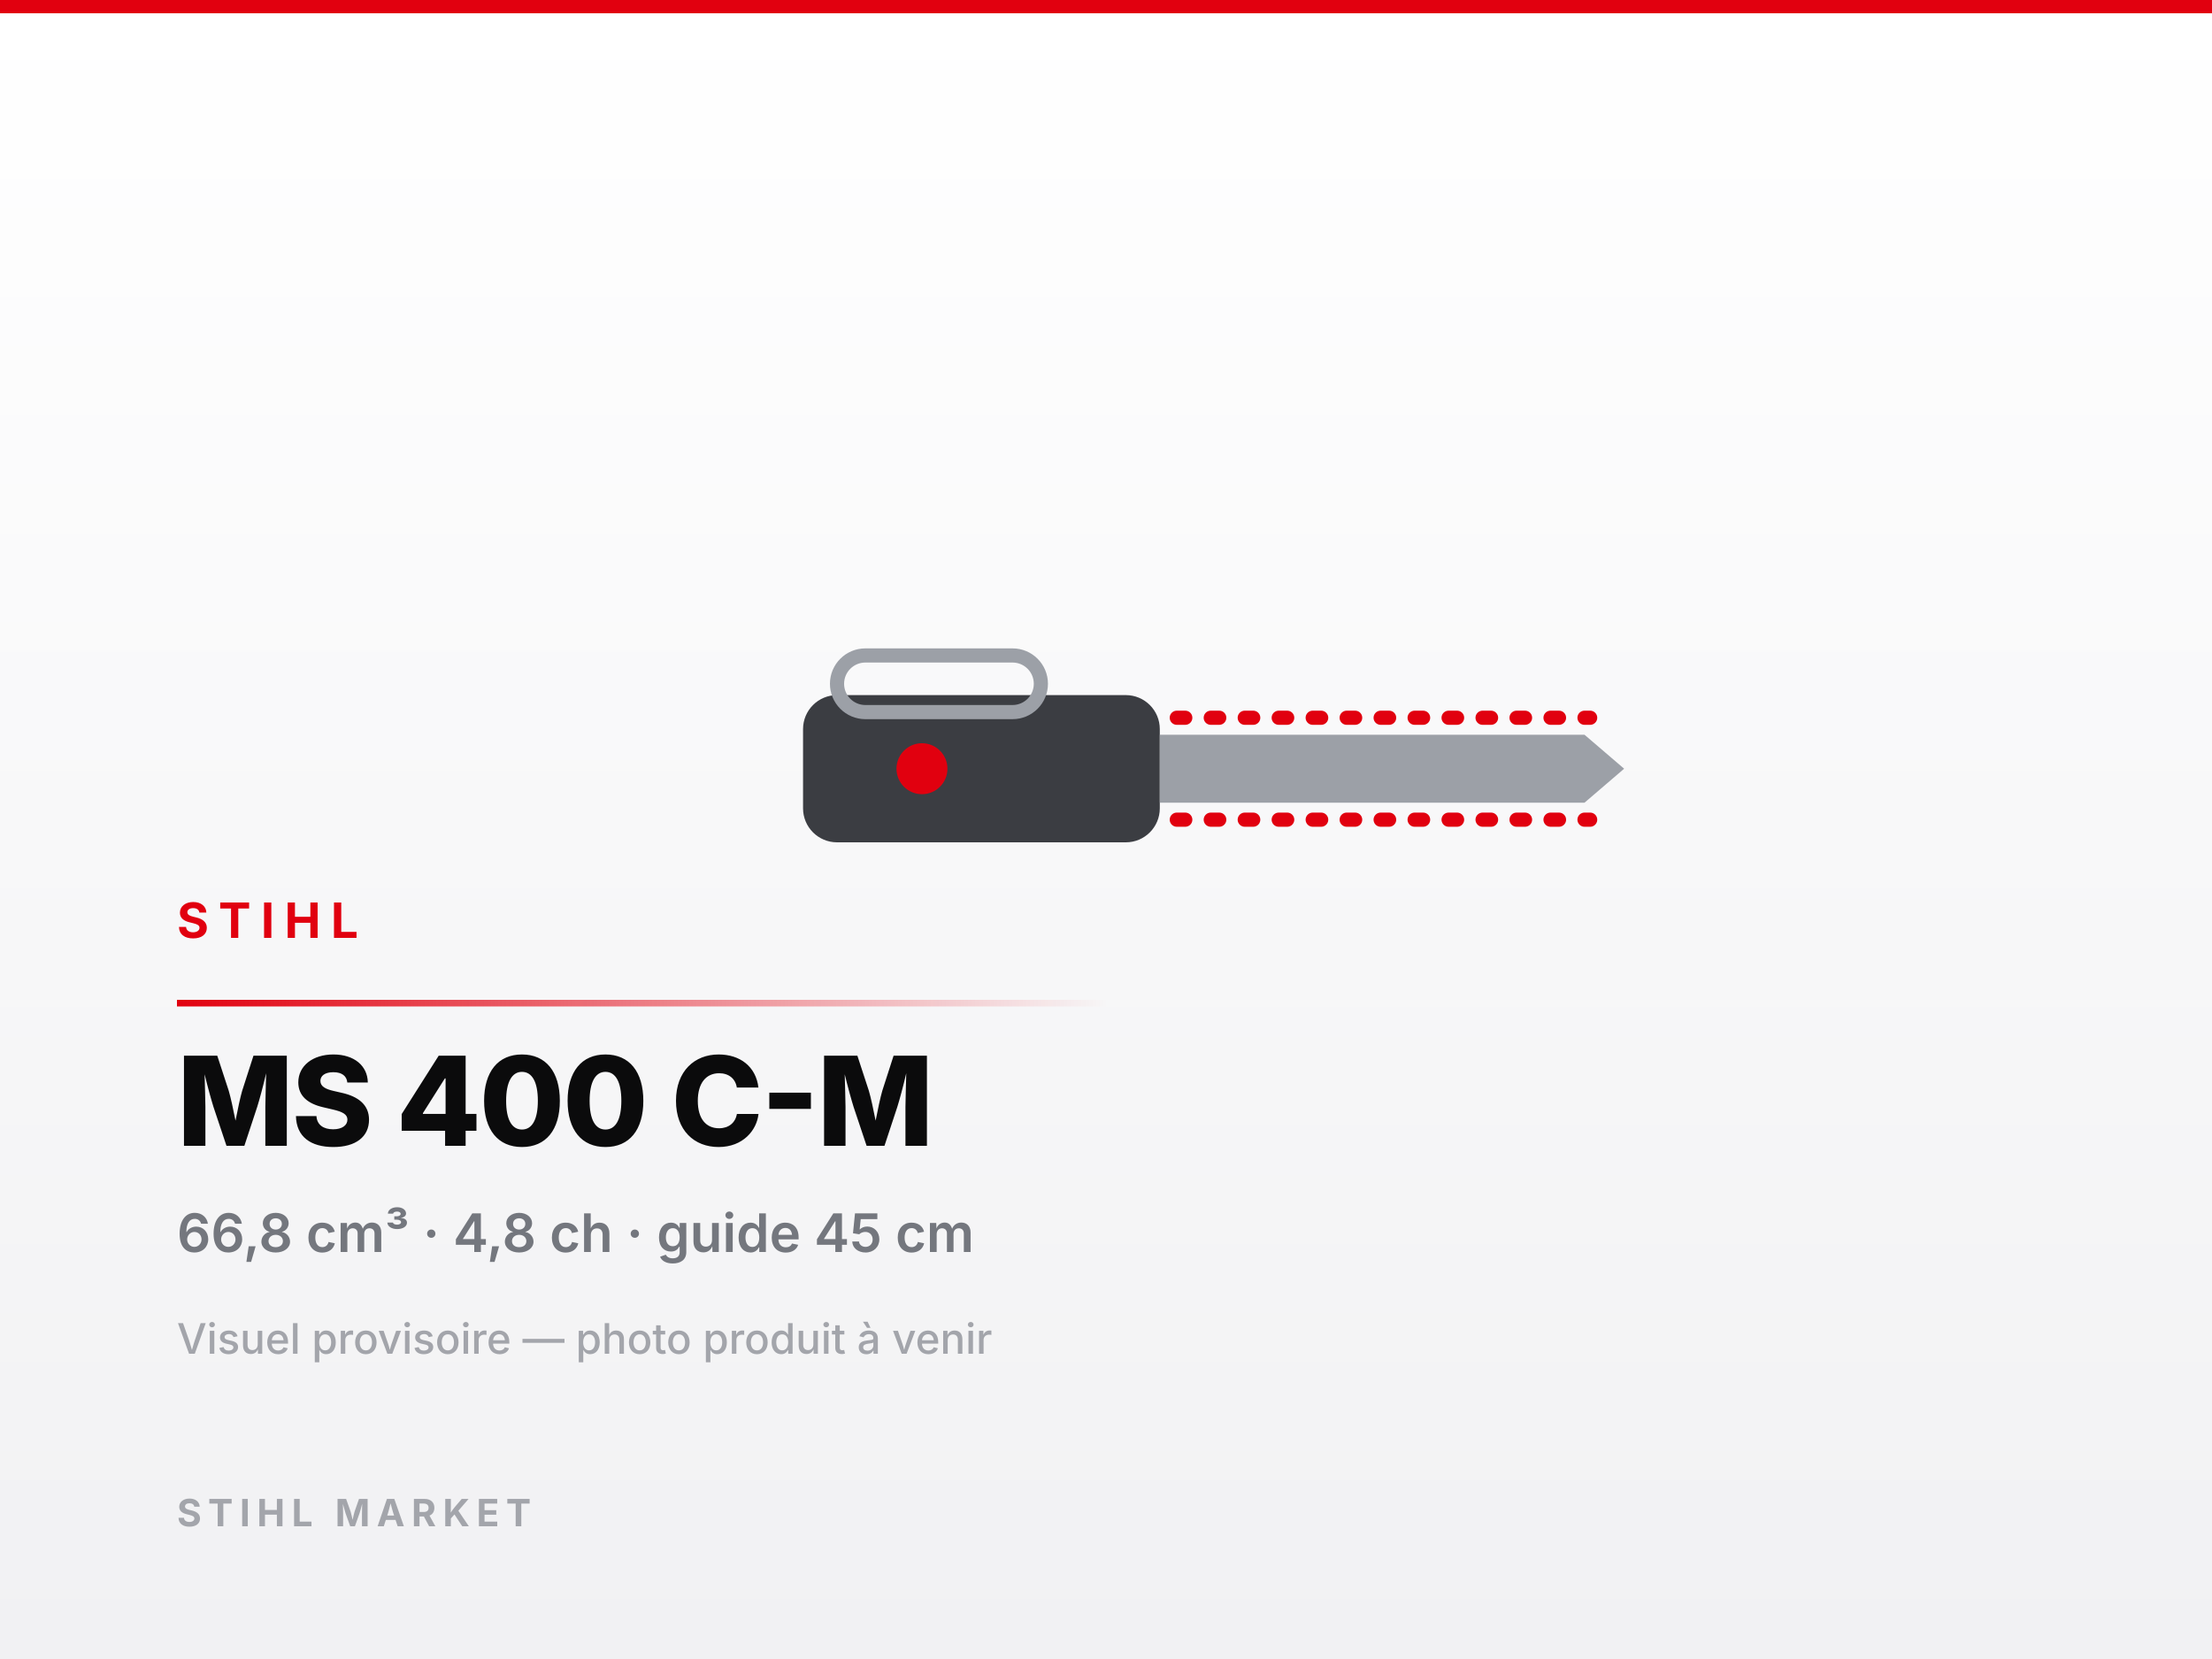
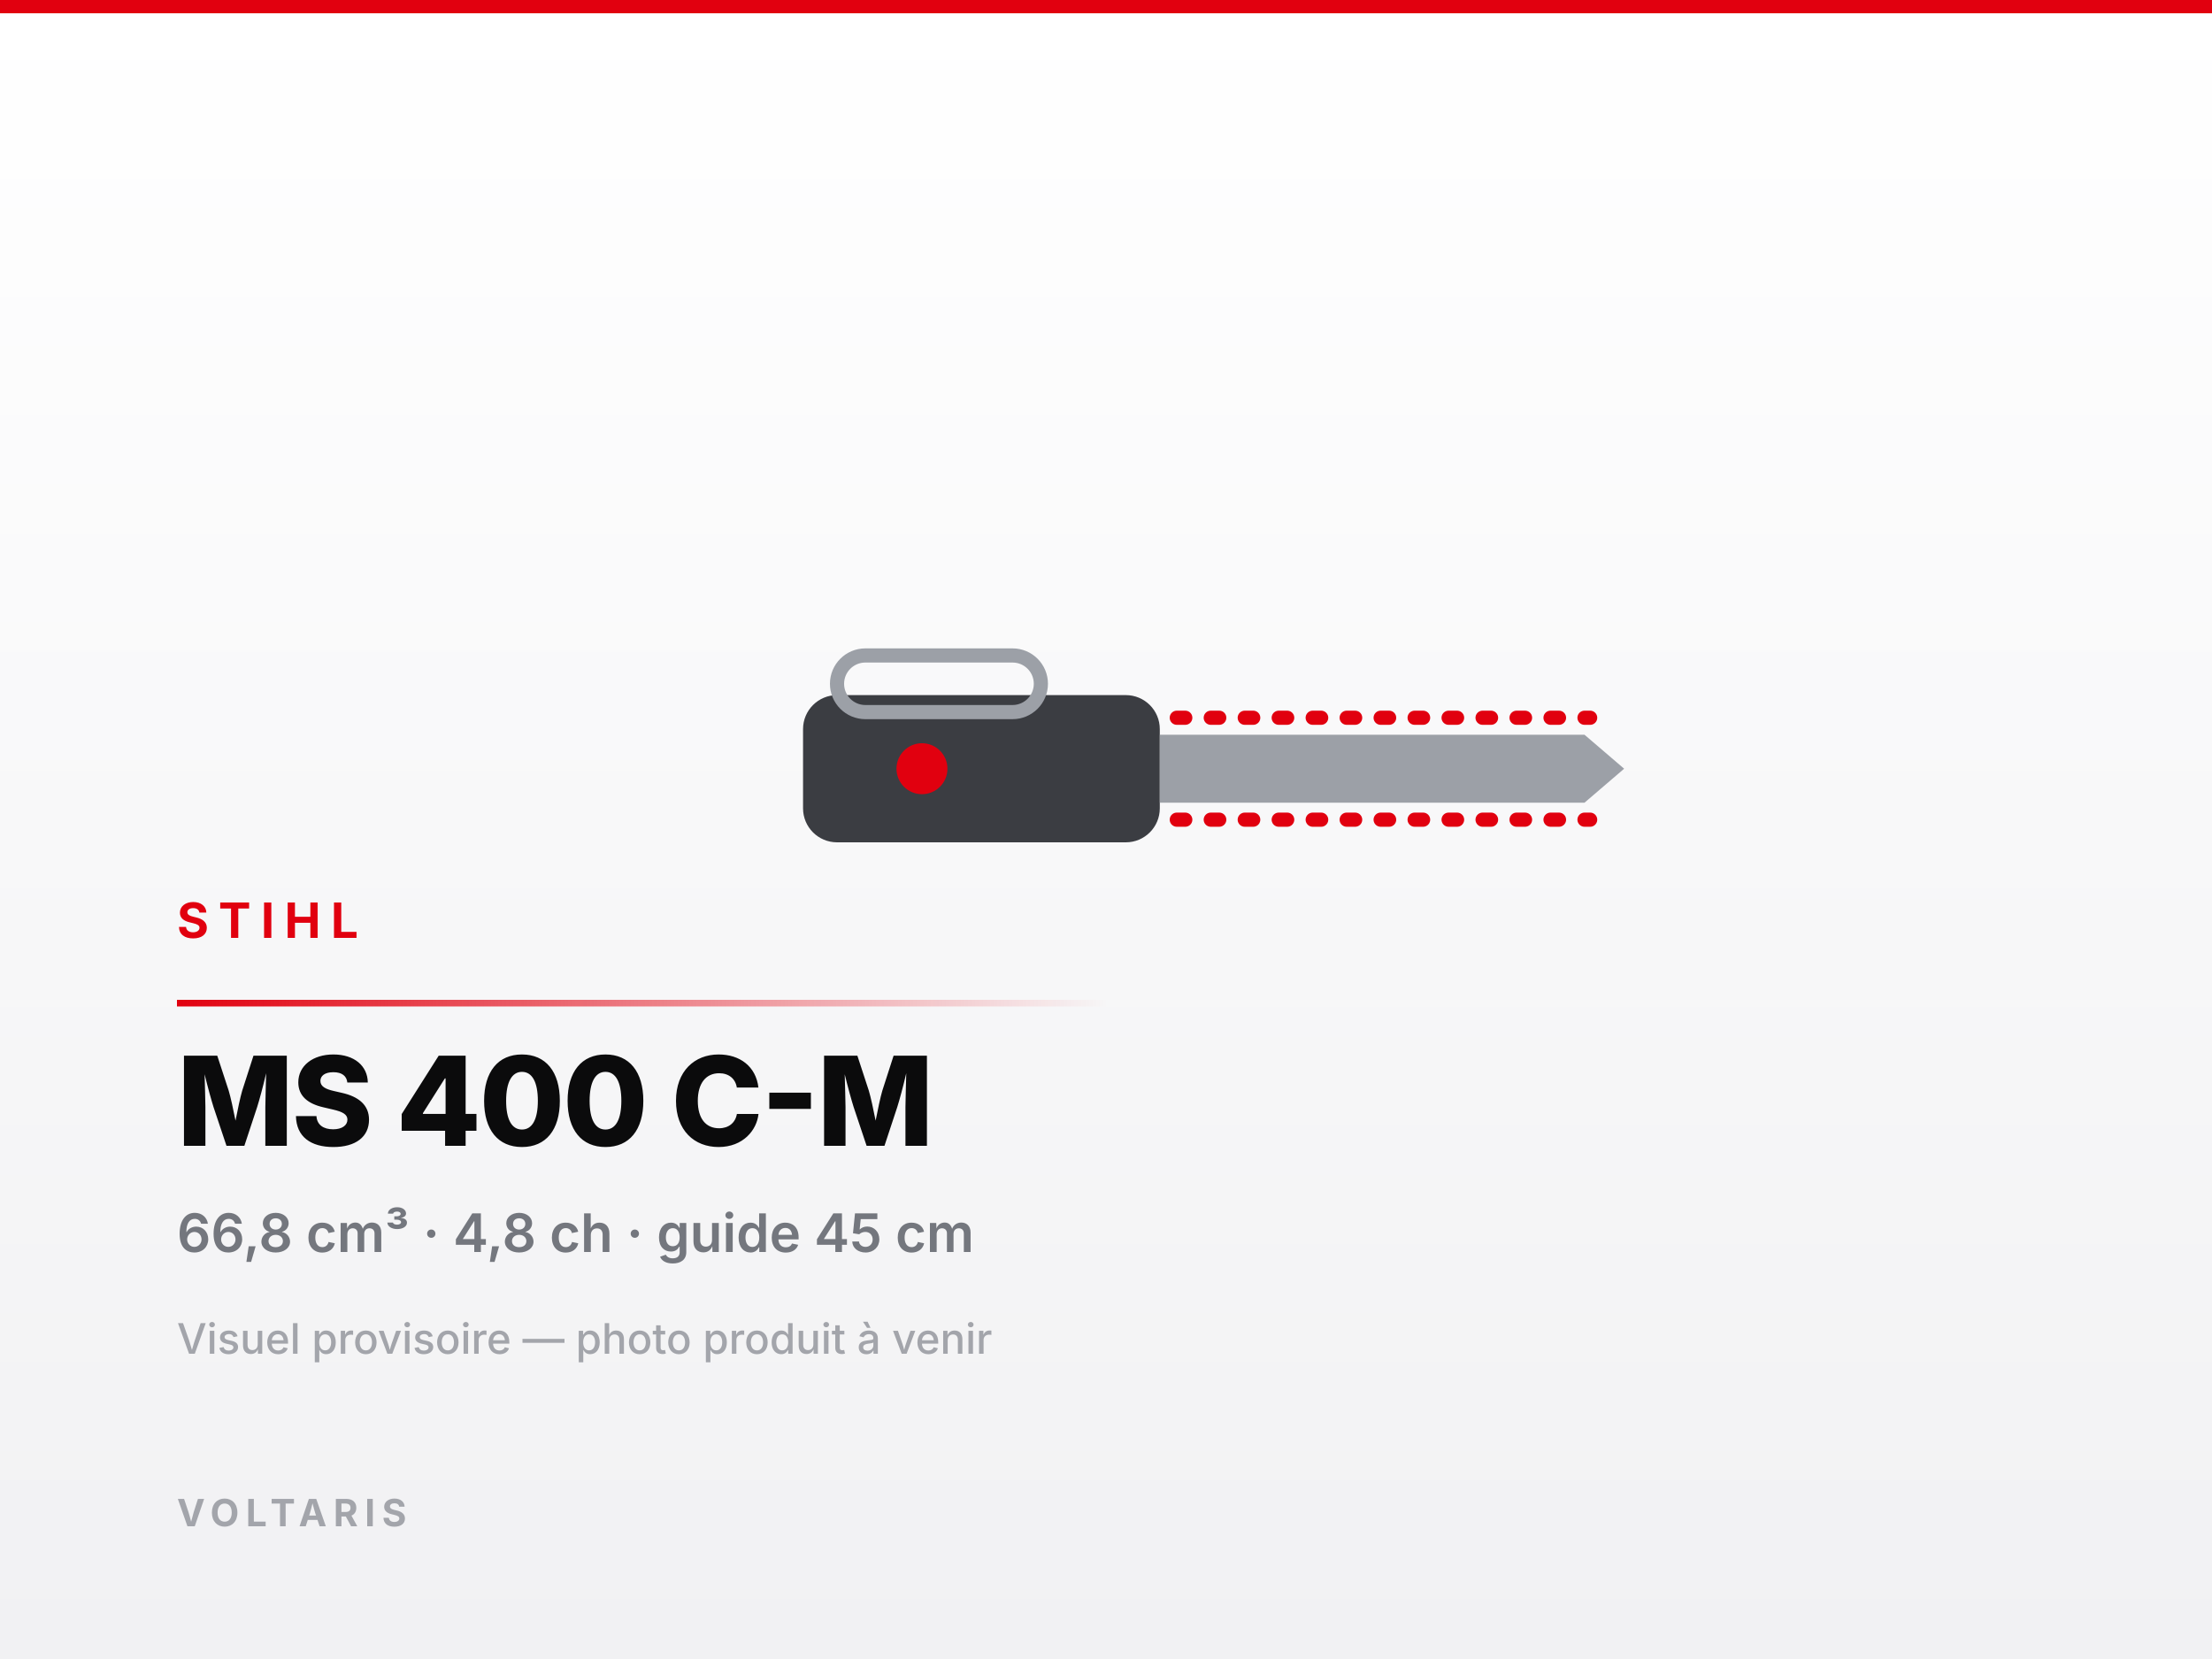
<svg xmlns="http://www.w3.org/2000/svg" viewBox="0 0 1000 750" width="1000" height="750" role="img" aria-label="STIHL MS 400 C-M — 66,8 cm³ · 4,8 ch · guide 45 cm">
  <defs>
    <linearGradient id="bg" x1="0" y1="0" x2="0" y2="1">
      <stop offset="0%" stop-color="#FFFFFF" />
      <stop offset="100%" stop-color="#F1F1F3" />
    </linearGradient>
    <linearGradient id="rule" x1="0" y1="0" x2="1" y2="0">
      <stop offset="0%" stop-color="#E1000F" />
      <stop offset="100%" stop-color="#E1000F" stop-opacity="0" />
    </linearGradient>
  </defs>
  <rect width="1000" height="750" fill="url(#bg)" />
  <rect x="0" y="0" width="1000" height="6" fill="#E1000F" />
  <g transform="translate(340 240) scale(1.28)">
    <rect x="18" y="58" width="126" height="52" rx="12" fill="#3B3D42" />
    <rect x="30" y="44" width="72" height="20" rx="10" fill="none" stroke="#9CA0A7" stroke-width="5" />
    <path d="M144 72 h150 l14 12 -14 12 H144 z" fill="#9CA0A7" />
    <path d="M150 66 h146 M150 102 h146" stroke="#E1000F" stroke-width="5" stroke-linecap="round" stroke-dasharray="3 9" />
    <circle cx="60" cy="84" r="9" fill="#E1000F" />
  </g>
  <rect x="80" y="452" width="420" height="3" fill="url(#rule)" />
  <text x="80" y="424" font-family="Inter, Roboto, Helvetica, Arial, sans-serif" font-size="22" font-weight="700" letter-spacing="4.5" fill="#E1000F">STIHL</text>
  <text x="80" y="518" font-family="Inter, Roboto, Helvetica, Arial, sans-serif" font-size="56" font-weight="800" letter-spacing="-1" fill="#0B0B0C">MS 400 C-M</text>
  <text x="80" y="566" font-family="Inter, Roboto, Helvetica, Arial, sans-serif" font-size="24" font-weight="600" fill="#74777E">66,8 cm³ · 4,8 ch · guide 45 cm</text>
  <text x="80" y="612" font-family="Inter, Roboto, Helvetica, Arial, sans-serif" font-size="19" font-weight="500" fill="#A3A5AB">Visuel provisoire — photo produit à venir</text>
-   <text x="80" y="690" font-family="Inter, Roboto, Helvetica, Arial, sans-serif" font-size="17" font-weight="700" letter-spacing="3" fill="#A3A5AB">STIHL MARKET</text>
+   <text x="80" y="690" font-family="Inter, Roboto, Helvetica, Arial, sans-serif" font-size="17" font-weight="700" letter-spacing="3" fill="#A3A5AB">VOLTARIS</text>
</svg>
